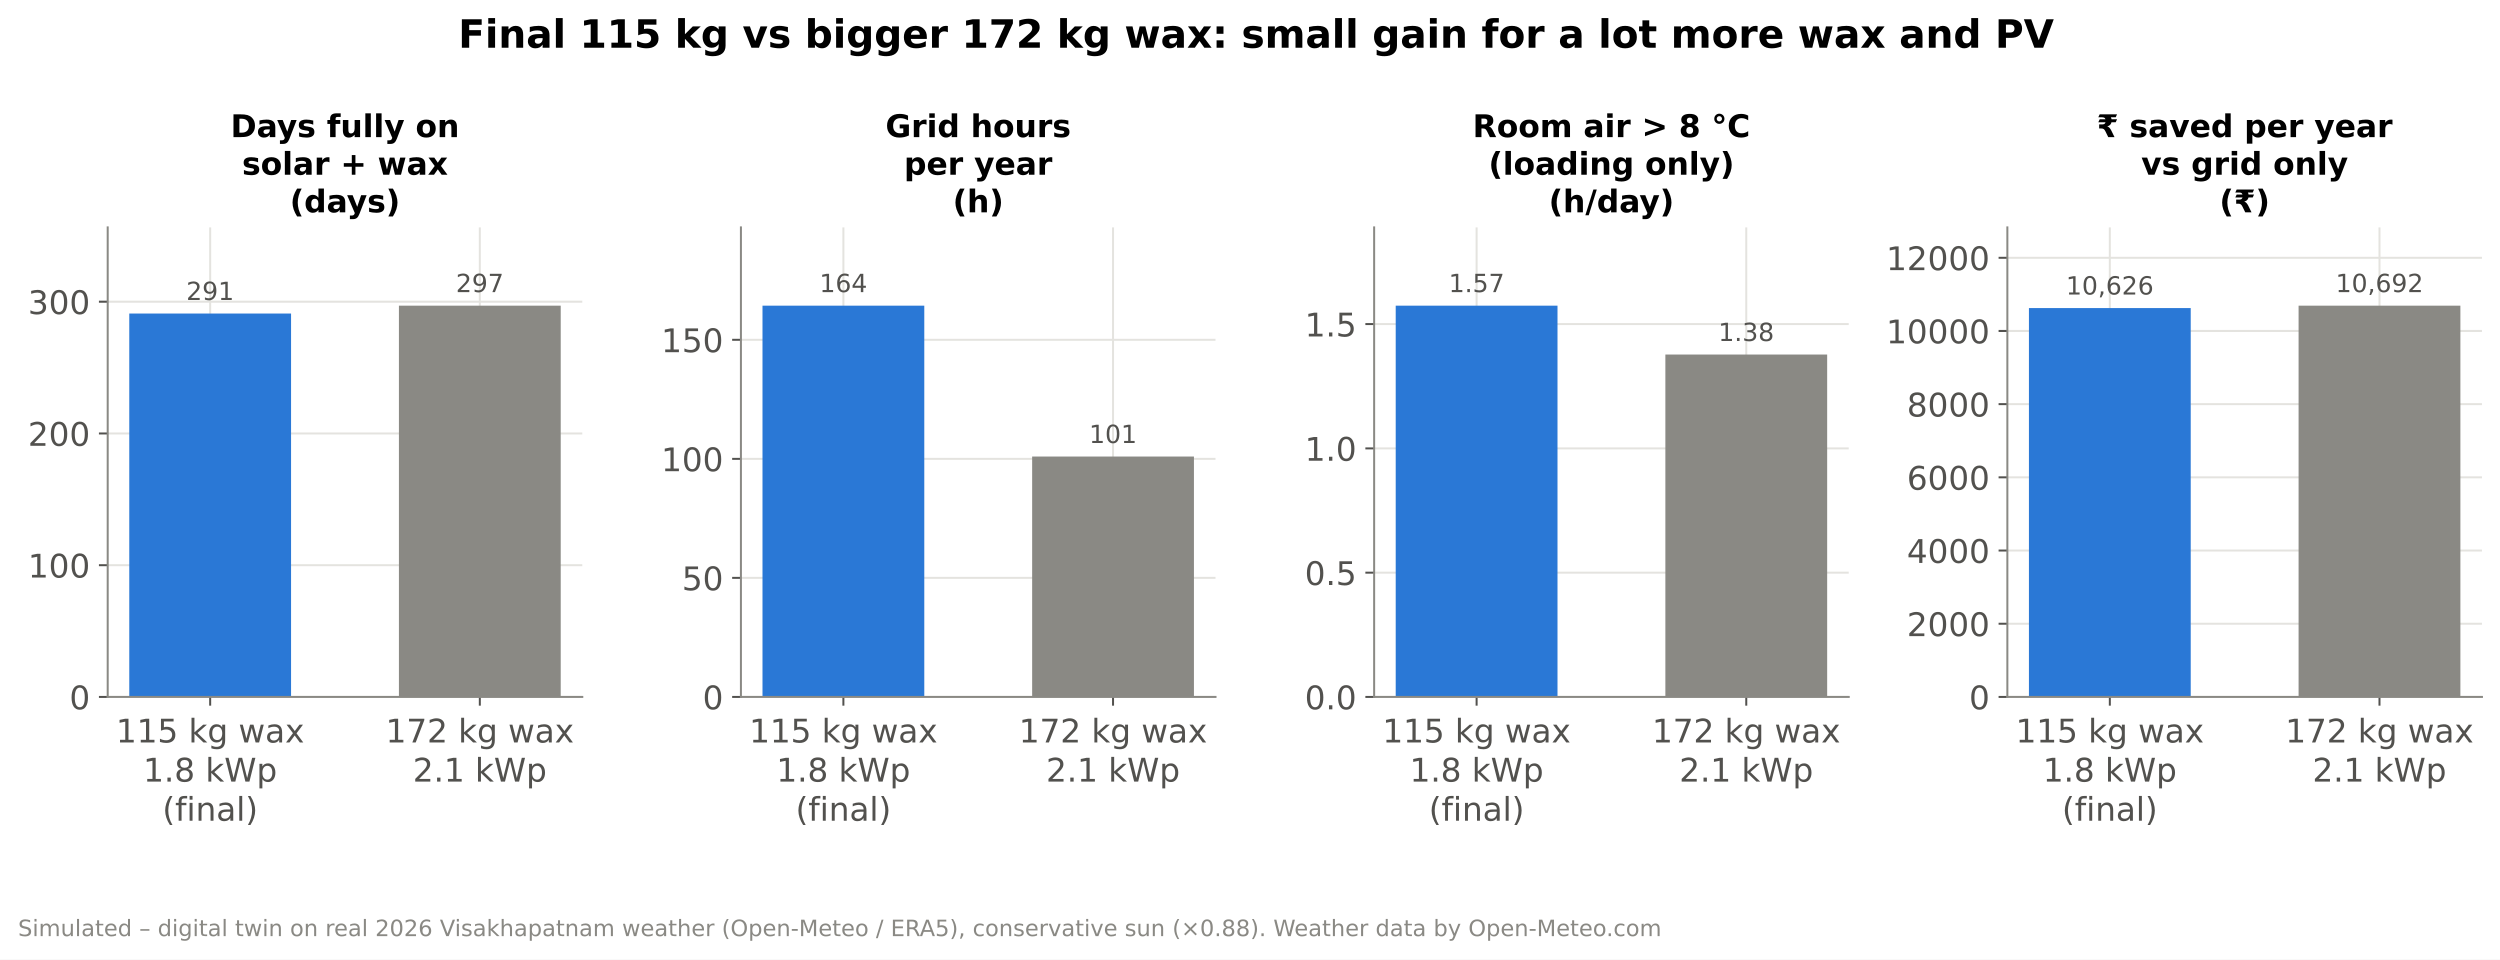
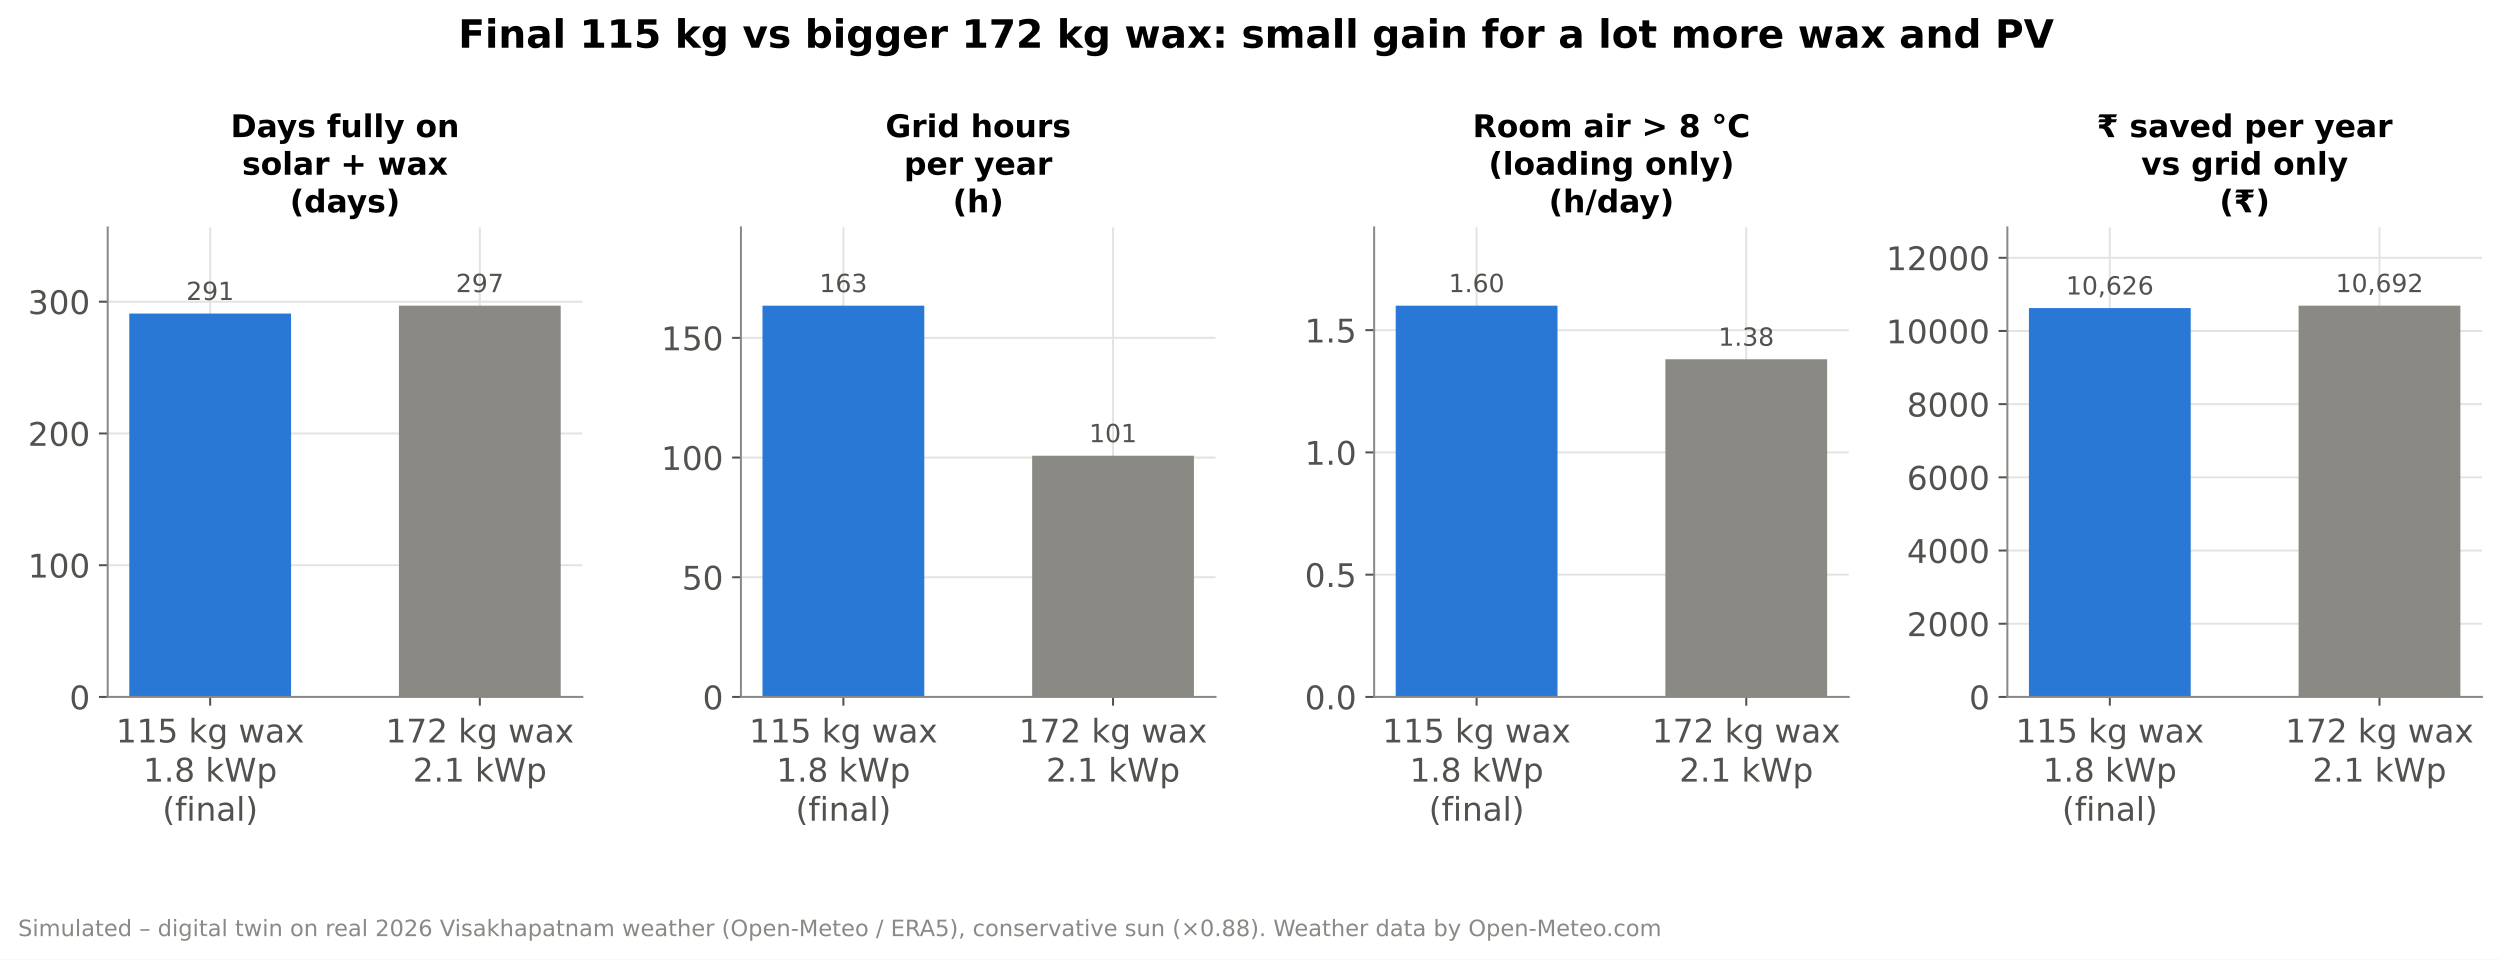
<svg xmlns="http://www.w3.org/2000/svg" xmlns:xlink="http://www.w3.org/1999/xlink" width="997.378pt" height="382.825pt" viewBox="0 0 997.378 382.825" version="1.1">
  <defs>
    <style type="text/css">*{stroke-linejoin: round; stroke-linecap: butt}</style>
  </defs>
  <g id="figure_1">
    <g id="patch_1">
      <path d="M 0 382.825  L 997.378 382.825  L 997.378 -0  L 0 -0  z " style="fill: #ffffff" />
    </g>
    <g id="axes_1">
      <g id="patch_2">
        <path d="M 42.966 278.039  L 232.304 278.039  L 232.304 90.721  L 42.966 90.721  z " style="fill: #ffffff" />
      </g>
      <g id="matplotlib.axis_1">
        <g id="xtick_1">
          <g id="line2d_1">
-             <path d="M 83.846 278.039  L 83.846 90.721  " clip-path="url(#p408a7a84d0)" style="fill: none; stroke: #e4e3df; stroke-width: 0.8; stroke-linecap: square" />
+             <path d="M 83.846 278.039  L 83.846 90.721  " clip-path="url(#pa61bc49bdc)" style="fill: none; stroke: #e4e3df; stroke-width: 0.8; stroke-linecap: square" />
          </g>
          <g id="line2d_2">
            <defs>
-               <path id="m0338867389" d="M 0 0  L 0 3.5  " style="stroke: #52514e; stroke-width: 0.8" />
+               <path id="m2ed99030c1" d="M 0 0  L 0 3.5  " style="stroke: #52514e; stroke-width: 0.8" />
            </defs>
            <g>
-               <use xlink:href="#m0338867389" x="83.846" y="278.039" style="fill: #52514e; stroke: #52514e; stroke-width: 0.8" />
+               <use xlink:href="#m2ed99030c1" x="83.846" y="278.039" style="fill: #52514e; stroke: #52514e; stroke-width: 0.8" />
            </g>
          </g>
          <g id="text_1">
            <text style="font-size: 13px; font-family: 'DejaVu Sans'; fill: #52514e" transform="translate(46.27102 296.218)">115 kg wax</text>
            <text style="font-size: 13px; font-family: 'DejaVu Sans'; fill: #52514e" transform="translate(57.12602 311.8215)">1.8 kWp</text>
            <text style="font-size: 13px; font-family: 'DejaVu Sans'; fill: #52514e" transform="translate(64.77165 327.4251)">(final)</text>
          </g>
        </g>
        <g id="xtick_2">
          <g id="line2d_3">
-             <path d="M 191.425 278.039  L 191.425 90.721  " clip-path="url(#p408a7a84d0)" style="fill: none; stroke: #e4e3df; stroke-width: 0.8; stroke-linecap: square" />
+             <path d="M 191.425 278.039  L 191.425 90.721  " clip-path="url(#pa61bc49bdc)" style="fill: none; stroke: #e4e3df; stroke-width: 0.8; stroke-linecap: square" />
          </g>
          <g id="line2d_4">
            <g>
-               <use xlink:href="#m0338867389" x="191.425" y="278.039" style="fill: #52514e; stroke: #52514e; stroke-width: 0.8" />
+               <use xlink:href="#m2ed99030c1" x="191.425" y="278.039" style="fill: #52514e; stroke: #52514e; stroke-width: 0.8" />
            </g>
          </g>
          <g id="text_2">
            <text style="font-size: 13px; font-family: 'DejaVu Sans'; fill: #52514e" transform="translate(153.8496 296.218)">172 kg wax</text>
            <text style="font-size: 13px; font-family: 'DejaVu Sans'; fill: #52514e" transform="translate(164.7046 311.8215)">2.1 kWp</text>
          </g>
        </g>
      </g>
      <g id="matplotlib.axis_2">
        <g id="ytick_1">
          <g id="line2d_5">
-             <path d="M 42.966 278.039  L 232.304 278.039  " clip-path="url(#p408a7a84d0)" style="fill: none; stroke: #e4e3df; stroke-width: 0.8; stroke-linecap: square" />
+             <path d="M 42.966 278.039  L 232.304 278.039  " clip-path="url(#pa61bc49bdc)" style="fill: none; stroke: #e4e3df; stroke-width: 0.8; stroke-linecap: square" />
          </g>
          <g id="line2d_6">
            <defs>
-               <path id="maf5f8cdbae" d="M 0 0  L -3.5 0  " style="stroke: #52514e; stroke-width: 0.8" />
+               <path id="m2a4c0404cd" d="M 0 0  L -3.5 0  " style="stroke: #52514e; stroke-width: 0.8" />
            </defs>
            <g>
-               <use xlink:href="#maf5f8cdbae" x="42.966" y="278.039" style="fill: #52514e; stroke: #52514e; stroke-width: 0.8" />
+               <use xlink:href="#m2a4c0404cd" x="42.966" y="278.039" style="fill: #52514e; stroke: #52514e; stroke-width: 0.8" />
            </g>
          </g>
          <g id="text_3">
            <text style="font-size: 13px; font-family: 'DejaVu Sans'; text-anchor: end; fill: #52514e" x="35.966" y="282.977" transform="rotate(-0 35.96625 282.9772)">0</text>
          </g>
        </g>
        <g id="ytick_2">
          <g id="line2d_7">
-             <path d="M 42.966 225.481  L 232.304 225.481  " clip-path="url(#p408a7a84d0)" style="fill: none; stroke: #e4e3df; stroke-width: 0.8; stroke-linecap: square" />
+             <path d="M 42.966 225.481  L 232.304 225.481  " clip-path="url(#pa61bc49bdc)" style="fill: none; stroke: #e4e3df; stroke-width: 0.8; stroke-linecap: square" />
          </g>
          <g id="line2d_8">
            <g>
-               <use xlink:href="#maf5f8cdbae" x="42.966" y="225.481" style="fill: #52514e; stroke: #52514e; stroke-width: 0.8" />
+               <use xlink:href="#m2a4c0404cd" x="42.966" y="225.481" style="fill: #52514e; stroke: #52514e; stroke-width: 0.8" />
            </g>
          </g>
          <g id="text_4">
            <text style="font-size: 13px; font-family: 'DejaVu Sans'; text-anchor: end; fill: #52514e" x="35.966" y="230.419" transform="rotate(-0 35.96625 230.419)">100</text>
          </g>
        </g>
        <g id="ytick_3">
          <g id="line2d_9">
-             <path d="M 42.966 172.922  L 232.304 172.922  " clip-path="url(#p408a7a84d0)" style="fill: none; stroke: #e4e3df; stroke-width: 0.8; stroke-linecap: square" />
+             <path d="M 42.966 172.922  L 232.304 172.922  " clip-path="url(#pa61bc49bdc)" style="fill: none; stroke: #e4e3df; stroke-width: 0.8; stroke-linecap: square" />
          </g>
          <g id="line2d_10">
            <g>
-               <use xlink:href="#maf5f8cdbae" x="42.966" y="172.922" style="fill: #52514e; stroke: #52514e; stroke-width: 0.8" />
+               <use xlink:href="#m2a4c0404cd" x="42.966" y="172.922" style="fill: #52514e; stroke: #52514e; stroke-width: 0.8" />
            </g>
          </g>
          <g id="text_5">
            <text style="font-size: 13px; font-family: 'DejaVu Sans'; text-anchor: end; fill: #52514e" x="35.966" y="177.861" transform="rotate(-0 35.96625 177.8607)">200</text>
          </g>
        </g>
        <g id="ytick_4">
          <g id="line2d_11">
-             <path d="M 42.966 120.364  L 232.304 120.364  " clip-path="url(#p408a7a84d0)" style="fill: none; stroke: #e4e3df; stroke-width: 0.8; stroke-linecap: square" />
+             <path d="M 42.966 120.364  L 232.304 120.364  " clip-path="url(#pa61bc49bdc)" style="fill: none; stroke: #e4e3df; stroke-width: 0.8; stroke-linecap: square" />
          </g>
          <g id="line2d_12">
            <g>
-               <use xlink:href="#maf5f8cdbae" x="42.966" y="120.364" style="fill: #52514e; stroke: #52514e; stroke-width: 0.8" />
+               <use xlink:href="#m2a4c0404cd" x="42.966" y="120.364" style="fill: #52514e; stroke: #52514e; stroke-width: 0.8" />
            </g>
          </g>
          <g id="text_6">
            <text style="font-size: 13px; font-family: 'DejaVu Sans'; text-anchor: end; fill: #52514e" x="35.966" y="125.302" transform="rotate(-0 35.96625 125.3025)">300</text>
          </g>
        </g>
      </g>
      <g id="patch_3">
-         <path d="M 51.573 278.039  L 116.12 278.039  L 116.12 125.094  L 51.573 125.094  z " clip-path="url(#p408a7a84d0)" style="fill: #2a78d6" />
+         <path d="M 51.573 278.039  L 116.12 278.039  L 116.12 125.094  L 51.573 125.094  z " clip-path="url(#pa61bc49bdc)" style="fill: #2a78d6" />
      </g>
      <g id="patch_4">
-         <path d="M 159.151 278.039  L 223.698 278.039  L 223.698 121.941  L 159.151 121.941  z " clip-path="url(#p408a7a84d0)" style="fill: #8a8984" />
+         <path d="M 159.151 278.039  L 223.698 278.039  L 223.698 121.941  L 159.151 121.941  z " clip-path="url(#pa61bc49bdc)" style="fill: #8a8984" />
      </g>
      <g id="patch_5">
        <path d="M 42.966 278.039  L 42.966 90.721  " style="fill: none; stroke: #8a8984; stroke-width: 0.8; stroke-linejoin: miter; stroke-linecap: square" />
      </g>
      <g id="patch_6">
        <path d="M 42.966 278.039  L 232.304 278.039  " style="fill: none; stroke: #8a8984; stroke-width: 0.8; stroke-linejoin: miter; stroke-linecap: square" />
      </g>
      <g id="text_7">
        <text style="font-size: 10px; font-family: 'DejaVu Sans'; text-anchor: middle; fill: #52514e" x="83.846" y="119.692" transform="rotate(-0 83.8461 119.6919)">291</text>
      </g>
      <g id="text_8">
        <text style="font-size: 10px; font-family: 'DejaVu Sans'; text-anchor: middle; fill: #52514e" x="191.425" y="116.538" transform="rotate(-0 191.4246 116.5384)">297</text>
      </g>
      <g id="text_9">
        <text style="font-weight: 700; font-size: 12.5px; font-family: 'DejaVu Sans'" transform="translate(92.00549 54.71434)">Days fully on</text>
        <text style="font-weight: 700; font-size: 12.5px; font-family: 'DejaVu Sans'" transform="translate(96.56701 69.71776)">solar + wax</text>
        <text style="font-weight: 700; font-size: 12.5px; font-family: 'DejaVu Sans'" transform="translate(115.6295 84.72117)">(days)</text>
      </g>
    </g>
    <g id="axes_2">
      <g id="patch_7">
        <path d="M 295.591 278.039  L 484.929 278.039  L 484.929 90.721  L 295.591 90.721  z " style="fill: #ffffff" />
      </g>
      <g id="matplotlib.axis_3">
        <g id="xtick_3">
          <g id="line2d_13">
-             <path d="M 336.47 278.039  L 336.47 90.721  " clip-path="url(#p3a3c975512)" style="fill: none; stroke: #e4e3df; stroke-width: 0.8; stroke-linecap: square" />
+             <path d="M 336.47 278.039  L 336.47 90.721  " clip-path="url(#pfb53a3ebc7)" style="fill: none; stroke: #e4e3df; stroke-width: 0.8; stroke-linecap: square" />
          </g>
          <g id="line2d_14">
            <g>
-               <use xlink:href="#m0338867389" x="336.47" y="278.039" style="fill: #52514e; stroke: #52514e; stroke-width: 0.8" />
+               <use xlink:href="#m2ed99030c1" x="336.47" y="278.039" style="fill: #52514e; stroke: #52514e; stroke-width: 0.8" />
            </g>
          </g>
          <g id="text_10">
            <text style="font-size: 13px; font-family: 'DejaVu Sans'; fill: #52514e" transform="translate(298.8954 296.218)">115 kg wax</text>
            <text style="font-size: 13px; font-family: 'DejaVu Sans'; fill: #52514e" transform="translate(309.7504 311.8215)">1.8 kWp</text>
            <text style="font-size: 13px; font-family: 'DejaVu Sans'; fill: #52514e" transform="translate(317.396 327.4251)">(final)</text>
          </g>
        </g>
        <g id="xtick_4">
          <g id="line2d_15">
-             <path d="M 444.049 278.039  L 444.049 90.721  " clip-path="url(#p3a3c975512)" style="fill: none; stroke: #e4e3df; stroke-width: 0.8; stroke-linecap: square" />
+             <path d="M 444.049 278.039  L 444.049 90.721  " clip-path="url(#pfb53a3ebc7)" style="fill: none; stroke: #e4e3df; stroke-width: 0.8; stroke-linecap: square" />
          </g>
          <g id="line2d_16">
            <g>
-               <use xlink:href="#m0338867389" x="444.049" y="278.039" style="fill: #52514e; stroke: #52514e; stroke-width: 0.8" />
+               <use xlink:href="#m2ed99030c1" x="444.049" y="278.039" style="fill: #52514e; stroke: #52514e; stroke-width: 0.8" />
            </g>
          </g>
          <g id="text_11">
            <text style="font-size: 13px; font-family: 'DejaVu Sans'; fill: #52514e" transform="translate(406.4739 296.218)">172 kg wax</text>
            <text style="font-size: 13px; font-family: 'DejaVu Sans'; fill: #52514e" transform="translate(417.3289 311.8215)">2.1 kWp</text>
          </g>
        </g>
      </g>
      <g id="matplotlib.axis_4">
        <g id="ytick_5">
          <g id="line2d_17">
-             <path d="M 295.591 278.039  L 484.929 278.039  " clip-path="url(#p3a3c975512)" style="fill: none; stroke: #e4e3df; stroke-width: 0.8; stroke-linecap: square" />
+             <path d="M 295.591 278.039  L 484.929 278.039  " clip-path="url(#pfb53a3ebc7)" style="fill: none; stroke: #e4e3df; stroke-width: 0.8; stroke-linecap: square" />
          </g>
          <g id="line2d_18">
            <g>
-               <use xlink:href="#maf5f8cdbae" x="295.591" y="278.039" style="fill: #52514e; stroke: #52514e; stroke-width: 0.8" />
+               <use xlink:href="#m2a4c0404cd" x="295.591" y="278.039" style="fill: #52514e; stroke: #52514e; stroke-width: 0.8" />
            </g>
          </g>
          <g id="text_12">
            <text style="font-size: 13px; font-family: 'DejaVu Sans'; text-anchor: end; fill: #52514e" x="288.591" y="282.977" transform="rotate(-0 288.5906 282.9772)">0</text>
          </g>
        </g>
        <g id="ytick_6">
          <g id="line2d_19">
-             <path d="M 295.591 230.549  L 484.929 230.549  " clip-path="url(#p3a3c975512)" style="fill: none; stroke: #e4e3df; stroke-width: 0.8; stroke-linecap: square" />
+             <path d="M 295.591 230.292  L 484.929 230.292  " clip-path="url(#pfb53a3ebc7)" style="fill: none; stroke: #e4e3df; stroke-width: 0.8; stroke-linecap: square" />
          </g>
          <g id="line2d_20">
            <g>
-               <use xlink:href="#maf5f8cdbae" x="295.591" y="230.549" style="fill: #52514e; stroke: #52514e; stroke-width: 0.8" />
+               <use xlink:href="#m2a4c0404cd" x="295.591" y="230.292" style="fill: #52514e; stroke: #52514e; stroke-width: 0.8" />
            </g>
          </g>
          <g id="text_13">
-             <text style="font-size: 13px; font-family: 'DejaVu Sans'; text-anchor: end; fill: #52514e" x="288.591" y="235.487" transform="rotate(-0 288.5906 235.4872)">50</text>
+             <text style="font-size: 13px; font-family: 'DejaVu Sans'; text-anchor: end; fill: #52514e" x="288.591" y="235.231" transform="rotate(-0 288.5906 235.2306)">50</text>
          </g>
        </g>
        <g id="ytick_7">
          <g id="line2d_21">
-             <path d="M 295.591 183.059  L 484.929 183.059  " clip-path="url(#p3a3c975512)" style="fill: none; stroke: #e4e3df; stroke-width: 0.8; stroke-linecap: square" />
+             <path d="M 295.591 182.546  L 484.929 182.546  " clip-path="url(#pfb53a3ebc7)" style="fill: none; stroke: #e4e3df; stroke-width: 0.8; stroke-linecap: square" />
          </g>
          <g id="line2d_22">
            <g>
-               <use xlink:href="#maf5f8cdbae" x="295.591" y="183.059" style="fill: #52514e; stroke: #52514e; stroke-width: 0.8" />
+               <use xlink:href="#m2a4c0404cd" x="295.591" y="182.546" style="fill: #52514e; stroke: #52514e; stroke-width: 0.8" />
            </g>
          </g>
          <g id="text_14">
-             <text style="font-size: 13px; font-family: 'DejaVu Sans'; text-anchor: end; fill: #52514e" x="288.591" y="187.997" transform="rotate(-0 288.5906 187.9971)">100</text>
+             <text style="font-size: 13px; font-family: 'DejaVu Sans'; text-anchor: end; fill: #52514e" x="288.591" y="187.484" transform="rotate(-0 288.5906 187.484)">100</text>
          </g>
        </g>
        <g id="ytick_8">
          <g id="line2d_23">
-             <path d="M 295.591 135.569  L 484.929 135.569  " clip-path="url(#p3a3c975512)" style="fill: none; stroke: #e4e3df; stroke-width: 0.8; stroke-linecap: square" />
+             <path d="M 295.591 134.799  L 484.929 134.799  " clip-path="url(#pfb53a3ebc7)" style="fill: none; stroke: #e4e3df; stroke-width: 0.8; stroke-linecap: square" />
          </g>
          <g id="line2d_24">
            <g>
-               <use xlink:href="#maf5f8cdbae" x="295.591" y="135.569" style="fill: #52514e; stroke: #52514e; stroke-width: 0.8" />
+               <use xlink:href="#m2a4c0404cd" x="295.591" y="134.799" style="fill: #52514e; stroke: #52514e; stroke-width: 0.8" />
            </g>
          </g>
          <g id="text_15">
-             <text style="font-size: 13px; font-family: 'DejaVu Sans'; text-anchor: end; fill: #52514e" x="288.591" y="140.507" transform="rotate(-0 288.5906 140.5071)">150</text>
+             <text style="font-size: 13px; font-family: 'DejaVu Sans'; text-anchor: end; fill: #52514e" x="288.591" y="139.737" transform="rotate(-0 288.5906 139.7375)">150</text>
          </g>
        </g>
      </g>
      <g id="patch_8">
-         <path d="M 304.197 278.039  L 368.744 278.039  L 368.744 121.941  L 304.197 121.941  z " clip-path="url(#p3a3c975512)" style="fill: #2a78d6" />
+         <path d="M 304.197 278.039  L 368.744 278.039  L 368.744 121.941  L 304.197 121.941  z " clip-path="url(#pfb53a3ebc7)" style="fill: #2a78d6" />
      </g>
      <g id="patch_9">
-         <path d="M 411.775 278.039  L 476.323 278.039  L 476.323 182.143  L 411.775 182.143  z " clip-path="url(#p3a3c975512)" style="fill: #8a8984" />
+         <path d="M 411.775 278.039  L 476.323 278.039  L 476.323 181.813  L 411.775 181.813  z " clip-path="url(#pfb53a3ebc7)" style="fill: #8a8984" />
      </g>
      <g id="patch_10">
        <path d="M 295.591 278.039  L 295.591 90.721  " style="fill: none; stroke: #8a8984; stroke-width: 0.8; stroke-linejoin: miter; stroke-linecap: square" />
      </g>
      <g id="patch_11">
        <path d="M 295.591 278.039  L 484.929 278.039  " style="fill: none; stroke: #8a8984; stroke-width: 0.8; stroke-linejoin: miter; stroke-linecap: square" />
      </g>
      <g id="text_16">
-         <text style="font-size: 10px; font-family: 'DejaVu Sans'; text-anchor: middle; fill: #52514e" x="336.47" y="116.538" transform="rotate(-0 336.4705 116.5384)">164</text>
+         <text style="font-size: 10px; font-family: 'DejaVu Sans'; text-anchor: middle; fill: #52514e" x="336.47" y="116.538" transform="rotate(-0 336.4705 116.5384)">163</text>
      </g>
      <g id="text_17">
-         <text style="font-size: 10px; font-family: 'DejaVu Sans'; text-anchor: middle; fill: #52514e" x="444.049" y="176.741" transform="rotate(-0 444.049 176.741)">101</text>
+         <text style="font-size: 10px; font-family: 'DejaVu Sans'; text-anchor: middle; fill: #52514e" x="444.049" y="176.41" transform="rotate(-0 444.049 176.4103)">101</text>
      </g>
      <g id="text_18">
        <text style="font-weight: 700; font-size: 12.5px; font-family: 'DejaVu Sans'" transform="translate(353.2617 54.71531)">Grid hours</text>
        <text style="font-weight: 700; font-size: 12.5px; font-family: 'DejaVu Sans'" transform="translate(360.6758 69.71776)">per year</text>
        <text style="font-weight: 700; font-size: 12.5px; font-family: 'DejaVu Sans'" transform="translate(380.0976 84.72117)">(h)</text>
      </g>
    </g>
    <g id="axes_3">
      <g id="patch_12">
        <path d="M 548.215 278.039  L 737.553 278.039  L 737.553 90.721  L 548.215 90.721  z " style="fill: #ffffff" />
      </g>
      <g id="matplotlib.axis_5">
        <g id="xtick_5">
          <g id="line2d_25">
-             <path d="M 589.095 278.039  L 589.095 90.721  " clip-path="url(#p57ea00b101)" style="fill: none; stroke: #e4e3df; stroke-width: 0.8; stroke-linecap: square" />
+             <path d="M 589.095 278.039  L 589.095 90.721  " clip-path="url(#p5f1a4e4b0e)" style="fill: none; stroke: #e4e3df; stroke-width: 0.8; stroke-linecap: square" />
          </g>
          <g id="line2d_26">
            <g>
-               <use xlink:href="#m0338867389" x="589.095" y="278.039" style="fill: #52514e; stroke: #52514e; stroke-width: 0.8" />
+               <use xlink:href="#m2ed99030c1" x="589.095" y="278.039" style="fill: #52514e; stroke: #52514e; stroke-width: 0.8" />
            </g>
          </g>
          <g id="text_19">
            <text style="font-size: 13px; font-family: 'DejaVu Sans'; fill: #52514e" transform="translate(551.5198 296.218)">115 kg wax</text>
            <text style="font-size: 13px; font-family: 'DejaVu Sans'; fill: #52514e" transform="translate(562.3748 311.8215)">1.8 kWp</text>
            <text style="font-size: 13px; font-family: 'DejaVu Sans'; fill: #52514e" transform="translate(570.0204 327.4251)">(final)</text>
          </g>
        </g>
        <g id="xtick_6">
          <g id="line2d_27">
-             <path d="M 696.673 278.039  L 696.673 90.721  " clip-path="url(#p57ea00b101)" style="fill: none; stroke: #e4e3df; stroke-width: 0.8; stroke-linecap: square" />
+             <path d="M 696.673 278.039  L 696.673 90.721  " clip-path="url(#p5f1a4e4b0e)" style="fill: none; stroke: #e4e3df; stroke-width: 0.8; stroke-linecap: square" />
          </g>
          <g id="line2d_28">
            <g>
-               <use xlink:href="#m0338867389" x="696.673" y="278.039" style="fill: #52514e; stroke: #52514e; stroke-width: 0.8" />
+               <use xlink:href="#m2ed99030c1" x="696.673" y="278.039" style="fill: #52514e; stroke: #52514e; stroke-width: 0.8" />
            </g>
          </g>
          <g id="text_20">
            <text style="font-size: 13px; font-family: 'DejaVu Sans'; fill: #52514e" transform="translate(659.0983 296.218)">172 kg wax</text>
            <text style="font-size: 13px; font-family: 'DejaVu Sans'; fill: #52514e" transform="translate(669.9533 311.8215)">2.1 kWp</text>
          </g>
        </g>
      </g>
      <g id="matplotlib.axis_6">
        <g id="ytick_9">
          <g id="line2d_29">
-             <path d="M 548.215 278.039  L 737.553 278.039  " clip-path="url(#p57ea00b101)" style="fill: none; stroke: #e4e3df; stroke-width: 0.8; stroke-linecap: square" />
+             <path d="M 548.215 278.039  L 737.553 278.039  " clip-path="url(#p5f1a4e4b0e)" style="fill: none; stroke: #e4e3df; stroke-width: 0.8; stroke-linecap: square" />
          </g>
          <g id="line2d_30">
            <g>
-               <use xlink:href="#maf5f8cdbae" x="548.215" y="278.039" style="fill: #52514e; stroke: #52514e; stroke-width: 0.8" />
+               <use xlink:href="#m2a4c0404cd" x="548.215" y="278.039" style="fill: #52514e; stroke: #52514e; stroke-width: 0.8" />
            </g>
          </g>
          <g id="text_21">
            <text style="font-size: 13px; font-family: 'DejaVu Sans'; text-anchor: end; fill: #52514e" x="541.215" y="282.977" transform="rotate(-0 541.215 282.9772)">0.0</text>
          </g>
        </g>
        <g id="ytick_10">
          <g id="line2d_31">
-             <path d="M 548.215 228.458  L 737.553 228.458  " clip-path="url(#p57ea00b101)" style="fill: none; stroke: #e4e3df; stroke-width: 0.8; stroke-linecap: square" />
+             <path d="M 548.215 229.258  L 737.553 229.258  " clip-path="url(#p5f1a4e4b0e)" style="fill: none; stroke: #e4e3df; stroke-width: 0.8; stroke-linecap: square" />
          </g>
          <g id="line2d_32">
            <g>
-               <use xlink:href="#maf5f8cdbae" x="548.215" y="228.458" style="fill: #52514e; stroke: #52514e; stroke-width: 0.8" />
+               <use xlink:href="#m2a4c0404cd" x="548.215" y="229.258" style="fill: #52514e; stroke: #52514e; stroke-width: 0.8" />
            </g>
          </g>
          <g id="text_22">
-             <text style="font-size: 13px; font-family: 'DejaVu Sans'; text-anchor: end; fill: #52514e" x="541.215" y="233.397" transform="rotate(-0 541.215 233.3969)">0.5</text>
+             <text style="font-size: 13px; font-family: 'DejaVu Sans'; text-anchor: end; fill: #52514e" x="541.215" y="234.197" transform="rotate(-0 541.215 234.1966)">0.5</text>
          </g>
        </g>
        <g id="ytick_11">
          <g id="line2d_33">
-             <path d="M 548.215 178.878  L 737.553 178.878  " clip-path="url(#p57ea00b101)" style="fill: none; stroke: #e4e3df; stroke-width: 0.8; stroke-linecap: square" />
+             <path d="M 548.215 180.478  L 737.553 180.478  " clip-path="url(#p5f1a4e4b0e)" style="fill: none; stroke: #e4e3df; stroke-width: 0.8; stroke-linecap: square" />
          </g>
          <g id="line2d_34">
            <g>
-               <use xlink:href="#maf5f8cdbae" x="548.215" y="178.878" style="fill: #52514e; stroke: #52514e; stroke-width: 0.8" />
+               <use xlink:href="#m2a4c0404cd" x="548.215" y="180.478" style="fill: #52514e; stroke: #52514e; stroke-width: 0.8" />
            </g>
          </g>
          <g id="text_23">
-             <text style="font-size: 13px; font-family: 'DejaVu Sans'; text-anchor: end; fill: #52514e" x="541.215" y="183.817" transform="rotate(-0 541.215 183.8166)">1.0</text>
+             <text style="font-size: 13px; font-family: 'DejaVu Sans'; text-anchor: end; fill: #52514e" x="541.215" y="185.416" transform="rotate(-0 541.215 185.416)">1.0</text>
          </g>
        </g>
        <g id="ytick_12">
          <g id="line2d_35">
-             <path d="M 548.215 129.298  L 737.553 129.298  " clip-path="url(#p57ea00b101)" style="fill: none; stroke: #e4e3df; stroke-width: 0.8; stroke-linecap: square" />
+             <path d="M 548.215 131.697  L 737.553 131.697  " clip-path="url(#p5f1a4e4b0e)" style="fill: none; stroke: #e4e3df; stroke-width: 0.8; stroke-linecap: square" />
          </g>
          <g id="line2d_36">
            <g>
-               <use xlink:href="#maf5f8cdbae" x="548.215" y="129.298" style="fill: #52514e; stroke: #52514e; stroke-width: 0.8" />
+               <use xlink:href="#m2a4c0404cd" x="548.215" y="131.697" style="fill: #52514e; stroke: #52514e; stroke-width: 0.8" />
            </g>
          </g>
          <g id="text_24">
-             <text style="font-size: 13px; font-family: 'DejaVu Sans'; text-anchor: end; fill: #52514e" x="541.215" y="134.236" transform="rotate(-0 541.215 134.2363)">1.5</text>
+             <text style="font-size: 13px; font-family: 'DejaVu Sans'; text-anchor: end; fill: #52514e" x="541.215" y="136.635" transform="rotate(-0 541.215 136.6354)">1.5</text>
          </g>
        </g>
      </g>
      <g id="patch_13">
-         <path d="M 556.821 278.039  L 621.368 278.039  L 621.368 121.941  L 556.821 121.941  z " clip-path="url(#p57ea00b101)" style="fill: #2a78d6" />
+         <path d="M 556.821 278.039  L 621.368 278.039  L 621.368 121.941  L 556.821 121.941  z " clip-path="url(#p5f1a4e4b0e)" style="fill: #2a78d6" />
      </g>
      <g id="patch_14">
-         <path d="M 664.4 278.039  L 728.947 278.039  L 728.947 141.453  L 664.4 141.453  z " clip-path="url(#p57ea00b101)" style="fill: #8a8984" />
+         <path d="M 664.4 278.039  L 728.947 278.039  L 728.947 143.341  L 664.4 143.341  z " clip-path="url(#p5f1a4e4b0e)" style="fill: #8a8984" />
      </g>
      <g id="patch_15">
        <path d="M 548.215 278.039  L 548.215 90.721  " style="fill: none; stroke: #8a8984; stroke-width: 0.8; stroke-linejoin: miter; stroke-linecap: square" />
      </g>
      <g id="patch_16">
        <path d="M 548.215 278.039  L 737.553 278.039  " style="fill: none; stroke: #8a8984; stroke-width: 0.8; stroke-linejoin: miter; stroke-linecap: square" />
      </g>
      <g id="text_25">
-         <text style="font-size: 10px; font-family: 'DejaVu Sans'; text-anchor: middle; fill: #52514e" x="589.095" y="116.538" transform="rotate(-0 589.0948 116.5384)">1.57</text>
+         <text style="font-size: 10px; font-family: 'DejaVu Sans'; text-anchor: middle; fill: #52514e" x="589.095" y="116.538" transform="rotate(-0 589.0948 116.5384)">1.60</text>
      </g>
      <g id="text_26">
-         <text style="font-size: 10px; font-family: 'DejaVu Sans'; text-anchor: middle; fill: #52514e" x="696.673" y="136.051" transform="rotate(-0 696.6734 136.0507)">1.38</text>
+         <text style="font-size: 10px; font-family: 'DejaVu Sans'; text-anchor: middle; fill: #52514e" x="696.673" y="137.939" transform="rotate(-0 696.6734 137.939)">1.38</text>
      </g>
      <g id="text_27">
        <text style="font-weight: 700; font-size: 12.5px; font-family: 'DejaVu Sans'" transform="translate(587.5277 54.71434)">Room air &gt; 8 °C</text>
        <text style="font-weight: 700; font-size: 12.5px; font-family: 'DejaVu Sans'" transform="translate(593.8421 69.71776)">(loading only)</text>
        <text style="font-weight: 700; font-size: 12.5px; font-family: 'DejaVu Sans'" transform="translate(617.8656 84.72117)">(h/day)</text>
      </g>
    </g>
    <g id="axes_4">
      <g id="patch_17">
        <path d="M 800.839 278.039  L 990.178 278.039  L 990.178 90.721  L 800.839 90.721  z " style="fill: #ffffff" />
      </g>
      <g id="matplotlib.axis_7">
        <g id="xtick_7">
          <g id="line2d_37">
-             <path d="M 841.719 278.039  L 841.719 90.721  " clip-path="url(#p5483acd170)" style="fill: none; stroke: #e4e3df; stroke-width: 0.8; stroke-linecap: square" />
+             <path d="M 841.719 278.039  L 841.719 90.721  " clip-path="url(#pe9a8d800cc)" style="fill: none; stroke: #e4e3df; stroke-width: 0.8; stroke-linecap: square" />
          </g>
          <g id="line2d_38">
            <g>
-               <use xlink:href="#m0338867389" x="841.719" y="278.039" style="fill: #52514e; stroke: #52514e; stroke-width: 0.8" />
+               <use xlink:href="#m2ed99030c1" x="841.719" y="278.039" style="fill: #52514e; stroke: #52514e; stroke-width: 0.8" />
            </g>
          </g>
          <g id="text_28">
            <text style="font-size: 13px; font-family: 'DejaVu Sans'; fill: #52514e" transform="translate(804.1441 296.218)">115 kg wax</text>
            <text style="font-size: 13px; font-family: 'DejaVu Sans'; fill: #52514e" transform="translate(814.9991 311.8215)">1.8 kWp</text>
            <text style="font-size: 13px; font-family: 'DejaVu Sans'; fill: #52514e" transform="translate(822.6448 327.4251)">(final)</text>
          </g>
        </g>
        <g id="xtick_8">
          <g id="line2d_39">
-             <path d="M 949.298 278.039  L 949.298 90.721  " clip-path="url(#p5483acd170)" style="fill: none; stroke: #e4e3df; stroke-width: 0.8; stroke-linecap: square" />
+             <path d="M 949.298 278.039  L 949.298 90.721  " clip-path="url(#pe9a8d800cc)" style="fill: none; stroke: #e4e3df; stroke-width: 0.8; stroke-linecap: square" />
          </g>
          <g id="line2d_40">
            <g>
-               <use xlink:href="#m0338867389" x="949.298" y="278.039" style="fill: #52514e; stroke: #52514e; stroke-width: 0.8" />
+               <use xlink:href="#m2ed99030c1" x="949.298" y="278.039" style="fill: #52514e; stroke: #52514e; stroke-width: 0.8" />
            </g>
          </g>
          <g id="text_29">
            <text style="font-size: 13px; font-family: 'DejaVu Sans'; fill: #52514e" transform="translate(911.7227 296.218)">172 kg wax</text>
            <text style="font-size: 13px; font-family: 'DejaVu Sans'; fill: #52514e" transform="translate(922.5777 311.8215)">2.1 kWp</text>
          </g>
        </g>
      </g>
      <g id="matplotlib.axis_8">
        <g id="ytick_13">
          <g id="line2d_41">
-             <path d="M 800.839 278.039  L 990.178 278.039  " clip-path="url(#p5483acd170)" style="fill: none; stroke: #e4e3df; stroke-width: 0.8; stroke-linecap: square" />
+             <path d="M 800.839 278.039  L 990.178 278.039  " clip-path="url(#pe9a8d800cc)" style="fill: none; stroke: #e4e3df; stroke-width: 0.8; stroke-linecap: square" />
          </g>
          <g id="line2d_42">
            <g>
-               <use xlink:href="#maf5f8cdbae" x="800.839" y="278.039" style="fill: #52514e; stroke: #52514e; stroke-width: 0.8" />
+               <use xlink:href="#m2a4c0404cd" x="800.839" y="278.039" style="fill: #52514e; stroke: #52514e; stroke-width: 0.8" />
            </g>
          </g>
          <g id="text_30">
            <text style="font-size: 13px; font-family: 'DejaVu Sans'; text-anchor: end; fill: #52514e" x="793.839" y="282.977" transform="rotate(-0 793.8394 282.9772)">0</text>
          </g>
        </g>
        <g id="ytick_14">
          <g id="line2d_43">
-             <path d="M 800.839 248.839  L 990.178 248.839  " clip-path="url(#p5483acd170)" style="fill: none; stroke: #e4e3df; stroke-width: 0.8; stroke-linecap: square" />
+             <path d="M 800.839 248.839  L 990.178 248.839  " clip-path="url(#pe9a8d800cc)" style="fill: none; stroke: #e4e3df; stroke-width: 0.8; stroke-linecap: square" />
          </g>
          <g id="line2d_44">
            <g>
-               <use xlink:href="#maf5f8cdbae" x="800.839" y="248.839" style="fill: #52514e; stroke: #52514e; stroke-width: 0.8" />
+               <use xlink:href="#m2a4c0404cd" x="800.839" y="248.839" style="fill: #52514e; stroke: #52514e; stroke-width: 0.8" />
            </g>
          </g>
          <g id="text_31">
-             <text style="font-size: 13px; font-family: 'DejaVu Sans'; text-anchor: end; fill: #52514e" x="793.839" y="253.778" transform="rotate(-0 793.8394 253.7775)">2000</text>
+             <text style="font-size: 13px; font-family: 'DejaVu Sans'; text-anchor: end; fill: #52514e" x="793.839" y="253.777" transform="rotate(-0 793.8394 253.7772)">2000</text>
          </g>
        </g>
        <g id="ytick_15">
          <g id="line2d_45">
-             <path d="M 800.839 219.639  L 990.178 219.639  " clip-path="url(#p5483acd170)" style="fill: none; stroke: #e4e3df; stroke-width: 0.8; stroke-linecap: square" />
+             <path d="M 800.839 219.639  L 990.178 219.639  " clip-path="url(#pe9a8d800cc)" style="fill: none; stroke: #e4e3df; stroke-width: 0.8; stroke-linecap: square" />
          </g>
          <g id="line2d_46">
            <g>
-               <use xlink:href="#maf5f8cdbae" x="800.839" y="219.639" style="fill: #52514e; stroke: #52514e; stroke-width: 0.8" />
+               <use xlink:href="#m2a4c0404cd" x="800.839" y="219.639" style="fill: #52514e; stroke: #52514e; stroke-width: 0.8" />
            </g>
          </g>
          <g id="text_32">
-             <text style="font-size: 13px; font-family: 'DejaVu Sans'; text-anchor: end; fill: #52514e" x="793.839" y="224.578" transform="rotate(-0 793.8394 224.5778)">4000</text>
+             <text style="font-size: 13px; font-family: 'DejaVu Sans'; text-anchor: end; fill: #52514e" x="793.839" y="224.577" transform="rotate(-0 793.8394 224.5772)">4000</text>
          </g>
        </g>
        <g id="ytick_16">
          <g id="line2d_47">
-             <path d="M 800.839 190.44  L 990.178 190.44  " clip-path="url(#p5483acd170)" style="fill: none; stroke: #e4e3df; stroke-width: 0.8; stroke-linecap: square" />
+             <path d="M 800.839 190.439  L 990.178 190.439  " clip-path="url(#pe9a8d800cc)" style="fill: none; stroke: #e4e3df; stroke-width: 0.8; stroke-linecap: square" />
          </g>
          <g id="line2d_48">
            <g>
-               <use xlink:href="#maf5f8cdbae" x="800.839" y="190.44" style="fill: #52514e; stroke: #52514e; stroke-width: 0.8" />
+               <use xlink:href="#m2a4c0404cd" x="800.839" y="190.439" style="fill: #52514e; stroke: #52514e; stroke-width: 0.8" />
            </g>
          </g>
          <g id="text_33">
-             <text style="font-size: 13px; font-family: 'DejaVu Sans'; text-anchor: end; fill: #52514e" x="793.839" y="195.378" transform="rotate(-0 793.8394 195.3781)">6000</text>
+             <text style="font-size: 13px; font-family: 'DejaVu Sans'; text-anchor: end; fill: #52514e" x="793.839" y="195.377" transform="rotate(-0 793.8394 195.3772)">6000</text>
          </g>
        </g>
        <g id="ytick_17">
          <g id="line2d_49">
-             <path d="M 800.839 161.24  L 990.178 161.24  " clip-path="url(#p5483acd170)" style="fill: none; stroke: #e4e3df; stroke-width: 0.8; stroke-linecap: square" />
+             <path d="M 800.839 161.239  L 990.178 161.239  " clip-path="url(#pe9a8d800cc)" style="fill: none; stroke: #e4e3df; stroke-width: 0.8; stroke-linecap: square" />
          </g>
          <g id="line2d_50">
            <g>
-               <use xlink:href="#maf5f8cdbae" x="800.839" y="161.24" style="fill: #52514e; stroke: #52514e; stroke-width: 0.8" />
+               <use xlink:href="#m2a4c0404cd" x="800.839" y="161.239" style="fill: #52514e; stroke: #52514e; stroke-width: 0.8" />
            </g>
          </g>
          <g id="text_34">
-             <text style="font-size: 13px; font-family: 'DejaVu Sans'; text-anchor: end; fill: #52514e" x="793.839" y="166.178" transform="rotate(-0 793.8394 166.1784)">8000</text>
+             <text style="font-size: 13px; font-family: 'DejaVu Sans'; text-anchor: end; fill: #52514e" x="793.839" y="166.177" transform="rotate(-0 793.8394 166.1772)">8000</text>
          </g>
        </g>
        <g id="ytick_18">
          <g id="line2d_51">
-             <path d="M 800.839 132.04  L 990.178 132.04  " clip-path="url(#p5483acd170)" style="fill: none; stroke: #e4e3df; stroke-width: 0.8; stroke-linecap: square" />
+             <path d="M 800.839 132.039  L 990.178 132.039  " clip-path="url(#pe9a8d800cc)" style="fill: none; stroke: #e4e3df; stroke-width: 0.8; stroke-linecap: square" />
          </g>
          <g id="line2d_52">
            <g>
-               <use xlink:href="#maf5f8cdbae" x="800.839" y="132.04" style="fill: #52514e; stroke: #52514e; stroke-width: 0.8" />
+               <use xlink:href="#m2a4c0404cd" x="800.839" y="132.039" style="fill: #52514e; stroke: #52514e; stroke-width: 0.8" />
            </g>
          </g>
          <g id="text_35">
-             <text style="font-size: 13px; font-family: 'DejaVu Sans'; text-anchor: end; fill: #52514e" x="793.839" y="136.979" transform="rotate(-0 793.8394 136.9787)">10000</text>
+             <text style="font-size: 13px; font-family: 'DejaVu Sans'; text-anchor: end; fill: #52514e" x="793.839" y="136.977" transform="rotate(-0 793.8394 136.9772)">10000</text>
          </g>
        </g>
        <g id="ytick_19">
          <g id="line2d_53">
-             <path d="M 800.839 102.841  L 990.178 102.841  " clip-path="url(#p5483acd170)" style="fill: none; stroke: #e4e3df; stroke-width: 0.8; stroke-linecap: square" />
+             <path d="M 800.839 102.839  L 990.178 102.839  " clip-path="url(#pe9a8d800cc)" style="fill: none; stroke: #e4e3df; stroke-width: 0.8; stroke-linecap: square" />
          </g>
          <g id="line2d_54">
            <g>
-               <use xlink:href="#maf5f8cdbae" x="800.839" y="102.841" style="fill: #52514e; stroke: #52514e; stroke-width: 0.8" />
+               <use xlink:href="#m2a4c0404cd" x="800.839" y="102.839" style="fill: #52514e; stroke: #52514e; stroke-width: 0.8" />
            </g>
          </g>
          <g id="text_36">
-             <text style="font-size: 13px; font-family: 'DejaVu Sans'; text-anchor: end; fill: #52514e" x="793.839" y="107.779" transform="rotate(-0 793.8394 107.779)">12000</text>
+             <text style="font-size: 13px; font-family: 'DejaVu Sans'; text-anchor: end; fill: #52514e" x="793.839" y="107.777" transform="rotate(-0 793.8394 107.7772)">12000</text>
          </g>
        </g>
      </g>
      <g id="patch_18">
-         <path d="M 809.446 278.039  L 873.993 278.039  L 873.993 122.904  L 809.446 122.904  z " clip-path="url(#p5483acd170)" style="fill: #2a78d6" />
+         <path d="M 809.446 278.039  L 873.993 278.039  L 873.993 122.903  L 809.446 122.903  z " clip-path="url(#pe9a8d800cc)" style="fill: #2a78d6" />
      </g>
      <g id="patch_19">
-         <path d="M 917.024 278.039  L 981.571 278.039  L 981.571 121.941  L 917.024 121.941  z " clip-path="url(#p5483acd170)" style="fill: #8a8984" />
+         <path d="M 917.024 278.039  L 981.571 278.039  L 981.571 121.941  L 917.024 121.941  z " clip-path="url(#pe9a8d800cc)" style="fill: #8a8984" />
      </g>
      <g id="patch_20">
        <path d="M 800.839 278.039  L 800.839 90.721  " style="fill: none; stroke: #8a8984; stroke-width: 0.8; stroke-linejoin: miter; stroke-linecap: square" />
      </g>
      <g id="patch_21">
        <path d="M 800.839 278.039  L 990.178 278.039  " style="fill: none; stroke: #8a8984; stroke-width: 0.8; stroke-linejoin: miter; stroke-linecap: square" />
      </g>
      <g id="text_37">
-         <text style="font-size: 10px; font-family: 'DejaVu Sans'; text-anchor: middle; fill: #52514e" x="841.719" y="117.501" transform="rotate(-0 841.7192 117.5014)">10,626</text>
+         <text style="font-size: 10px; font-family: 'DejaVu Sans'; text-anchor: middle; fill: #52514e" x="841.719" y="117.501" transform="rotate(-0 841.7192 117.5007)">10,626</text>
      </g>
      <g id="text_38">
        <text style="font-size: 10px; font-family: 'DejaVu Sans'; text-anchor: middle; fill: #52514e" x="949.298" y="116.538" transform="rotate(-0 949.2978 116.5384)">10,692</text>
      </g>
      <g id="text_39">
        <text style="font-weight: 700; font-size: 12.5px; font-family: 'DejaVu Sans'" transform="translate(836.4997 54.71531)">₹ saved per year</text>
        <text style="font-weight: 700; font-size: 12.5px; font-family: 'DejaVu Sans'" transform="translate(854.2312 69.71873)">vs grid only</text>
        <text style="font-weight: 700; font-size: 12.5px; font-family: 'DejaVu Sans'" transform="translate(885.447 84.72117)">(₹)</text>
      </g>
    </g>
    <g id="text_40">
      <text style="font-weight: 700; font-size: 15.6px; font-family: 'DejaVu Sans'; text-anchor: middle" x="501.12" y="19.054" transform="rotate(-0 501.12 19.05356)">Final 115 kg vs bigger 172 kg wax: small gain for a lot more wax and PV</text>
    </g>
    <g id="text_41">
      <text style="font-size: 9px; font-family: 'DejaVu Sans'; text-anchor: start; fill: #8a8984" x="7.2" y="373.463" transform="rotate(-0 7.2 373.4626)">Simulated – digital twin on real 2026 Visakhapatnam weather (Open-Meteo / ERA5), conservative sun (×0.88). Weather data by Open-Meteo.com</text>
    </g>
  </g>
  <defs>
-     <clipPath id="p408a7a84d0">
+     <clipPath id="pa61bc49bdc">
      <rect x="42.966" y="90.721" width="189.338" height="187.318" />
    </clipPath>
-     <clipPath id="p3a3c975512">
+     <clipPath id="pfb53a3ebc7">
      <rect x="295.591" y="90.721" width="189.338" height="187.318" />
    </clipPath>
-     <clipPath id="p57ea00b101">
+     <clipPath id="p5f1a4e4b0e">
      <rect x="548.215" y="90.721" width="189.338" height="187.318" />
    </clipPath>
-     <clipPath id="p5483acd170">
+     <clipPath id="pe9a8d800cc">
      <rect x="800.839" y="90.721" width="189.338" height="187.318" />
    </clipPath>
  </defs>
</svg>
